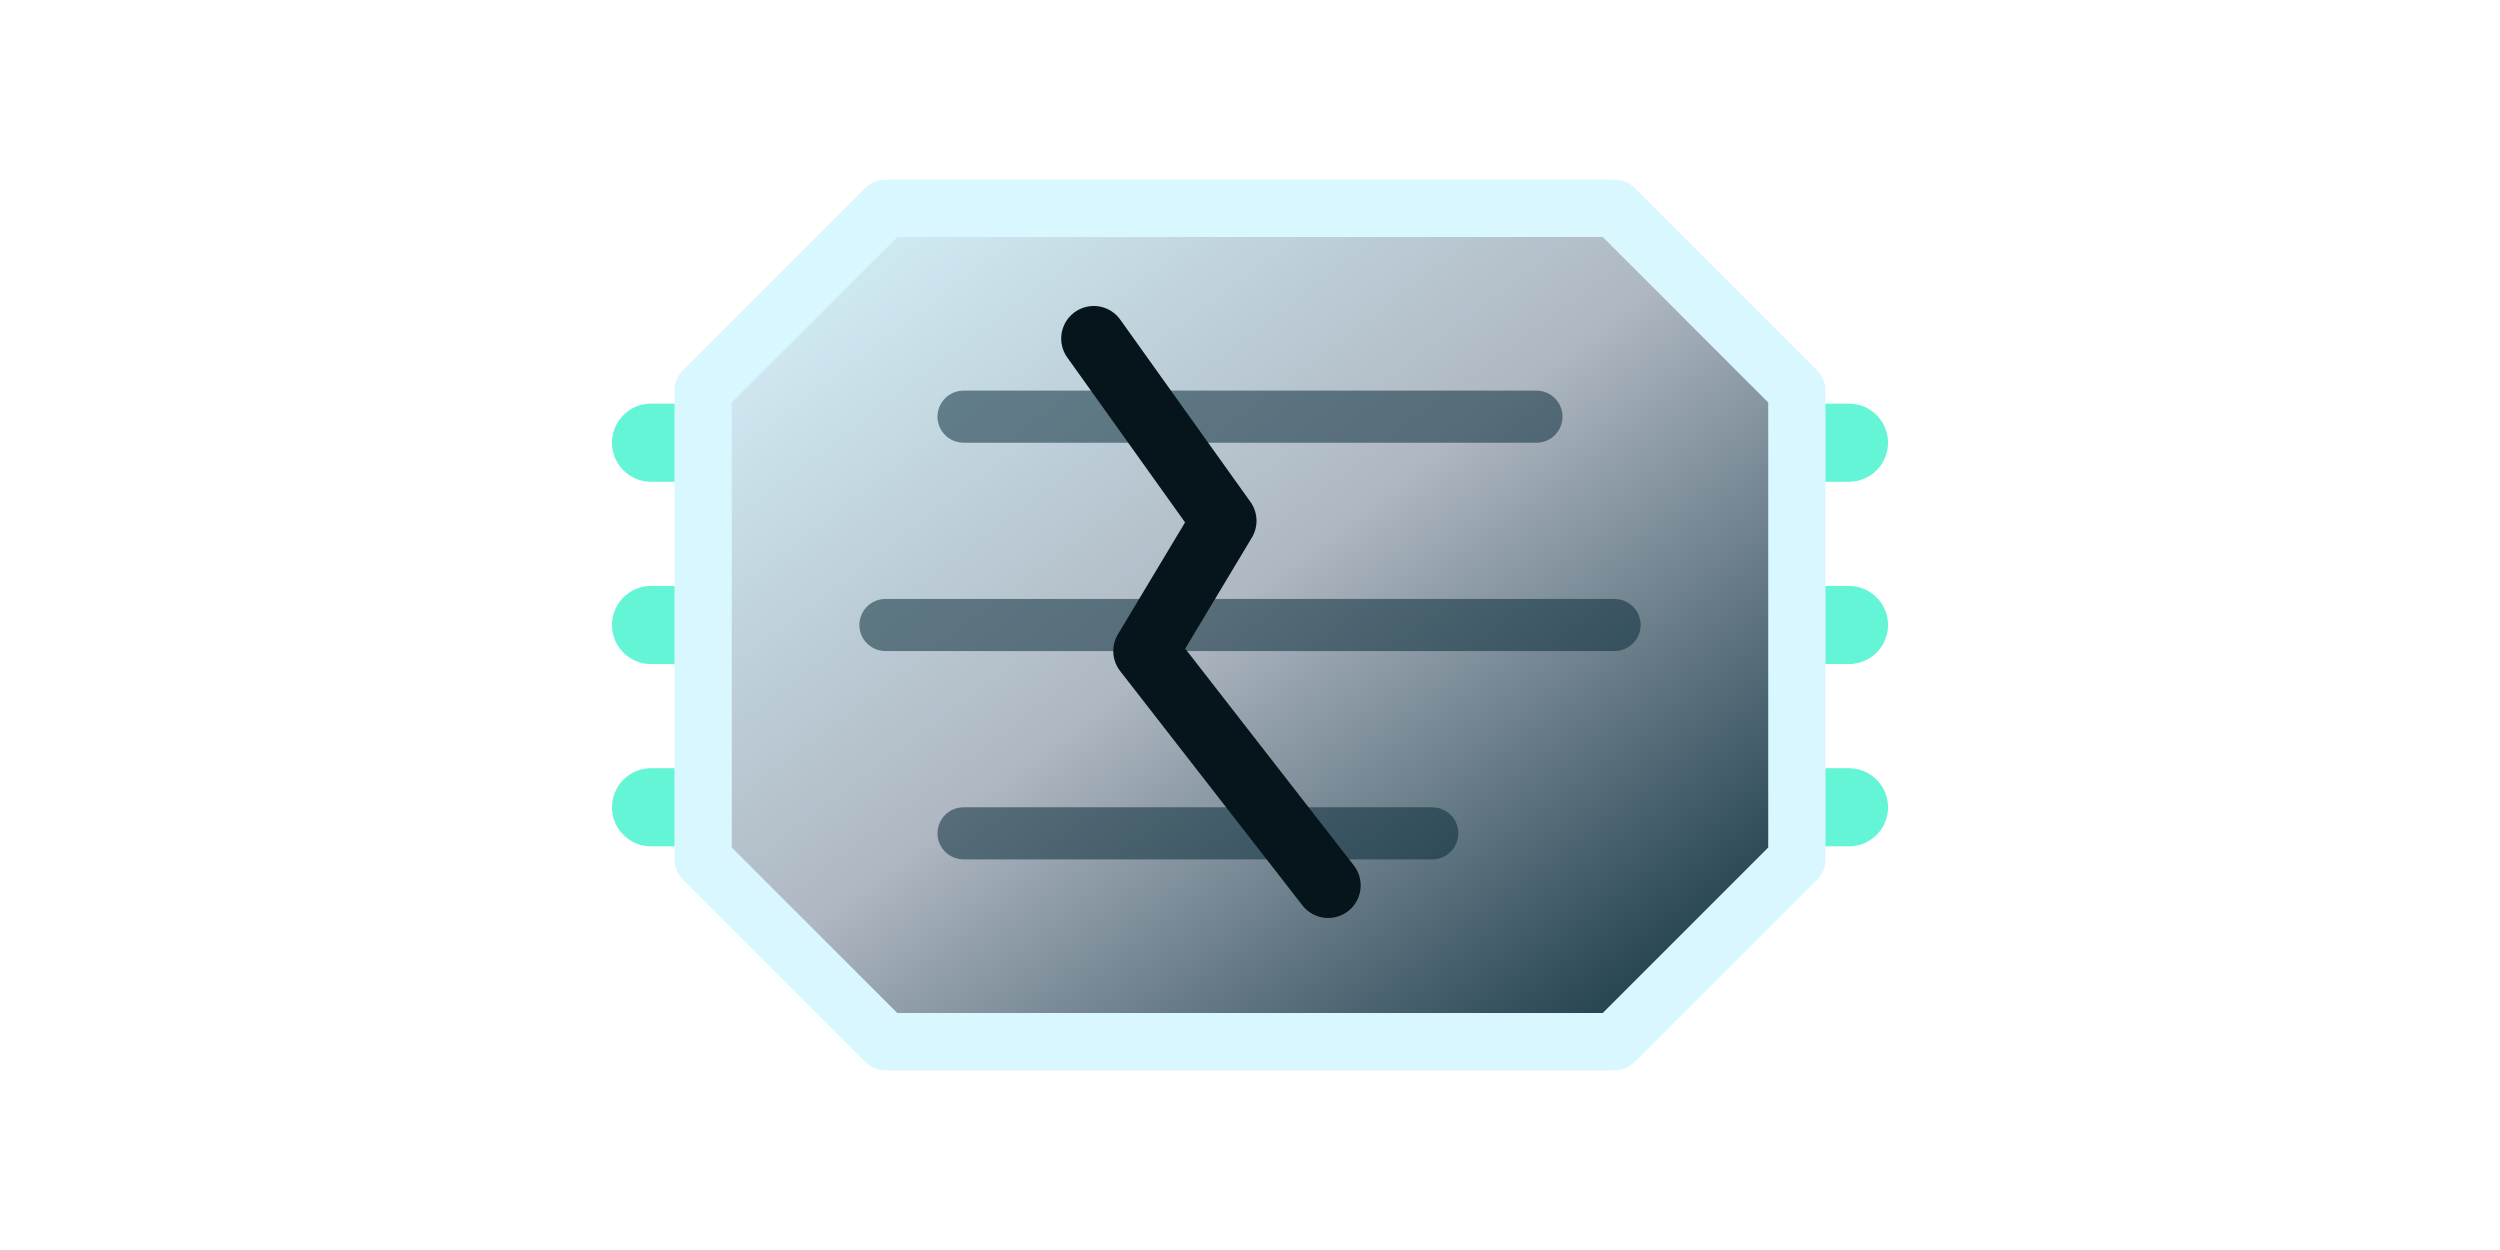
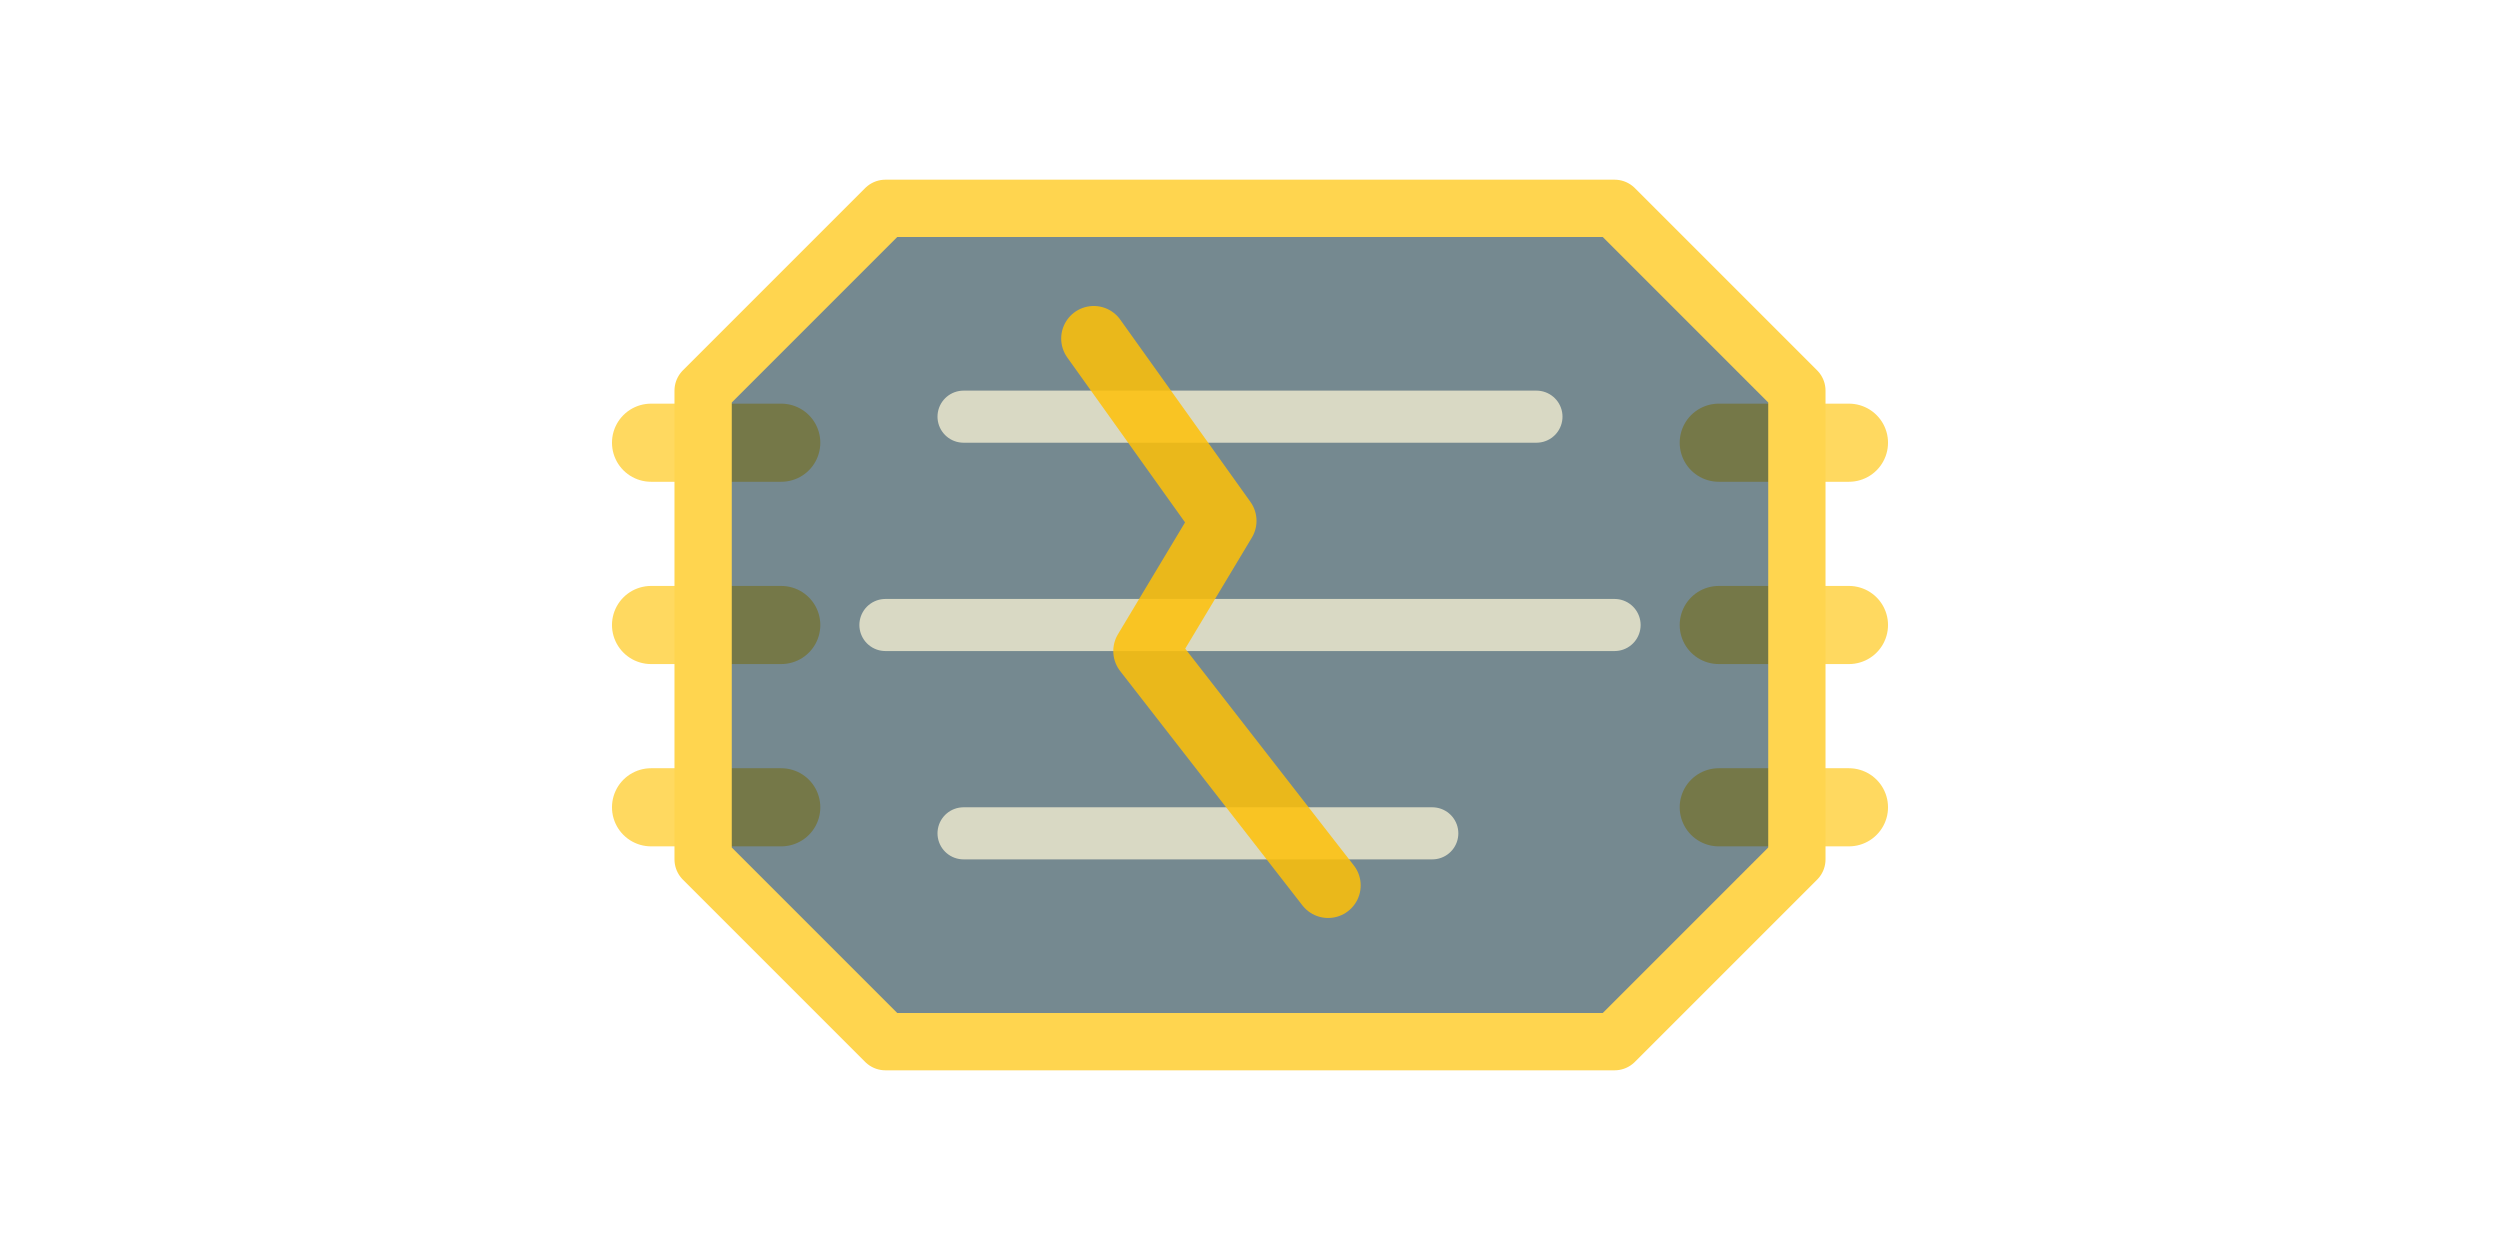
- <svg xmlns="http://www.w3.org/2000/svg" viewBox="0 0 96 48" role="img" aria-label="Shielded module" data-component-shape="shield-module" data-terminal-left="25 24" data-terminal-right="71 24">
-   <defs>
-     <linearGradient id="spr-component-metal-steel-dented-one-body" x1="0" y1="0" x2="1" y2="1">
-       <stop offset="0" stop-color="#d8f7ff" />
-       <stop offset="0.48" stop-color="#aeb7c2" />
-       <stop offset="1" stop-color="#052836" />
-     </linearGradient>
-     <radialGradient id="spr-component-metal-steel-dented-one-glow" cx="50%" cy="50%" r="60%">
-       <stop offset="0" stop-color="#d8f7ff" stop-opacity="0.55" />
-       <stop offset="1" stop-color="#aeb7c2" stop-opacity="0" />
-     </radialGradient>
-   </defs>
-   <path d="M25 17H30M25 24H30M25 31H30M66 17H71M66 24H71M66 31H71" fill="none" stroke="#64f5d6" stroke-width="3" stroke-linecap="round" />
-   <path d="M34 8H62L69 15V33L62 40H34L27 33V15Z" fill="url(#spr-component-metal-steel-dented-one-body)" stroke="#d8f7ff" stroke-width="2.2" stroke-linejoin="round" />
-   <path d="M37 16H59M34 24H62M37 32H55" fill="none" stroke="#052836" stroke-width="2" stroke-linecap="round" opacity="0.52" />
-   <path d="M42 13L47 20L44 25L51 34" fill="none" stroke="#06151b" stroke-width="2.5" stroke-linecap="round" stroke-linejoin="round" />
+ <svg xmlns="http://www.w3.org/2000/svg" viewBox="0 0 96 48" role="img" aria-label="Yellow electric shield module" data-component-shape="shield-module" data-terminal-left="25 24" data-terminal-right="71 24">
+   <path d="M25 17H30M25 24H30M25 31H30M66 17H71M66 24H71M66 31H71" fill="none" stroke="#ffd54f" stroke-width="3" stroke-linecap="round" opacity="0.9" />
+   <path d="M34 8H62L69 15V33L62 40H34L27 33V15Z" fill="rgba(5,40,54,0.55)" stroke="#ffd54f" stroke-width="2.2" stroke-linejoin="round" />
+   <path d="M37 16H59M34 24H62M37 32H55" fill="none" stroke="#fff8d8" stroke-width="2" stroke-linecap="round" opacity="0.72" />
+   <path d="M42 13L47 20L44 25L51 34" fill="none" stroke="#ffc107" stroke-width="2.5" stroke-linecap="round" stroke-linejoin="round" opacity="0.85" />
</svg>
